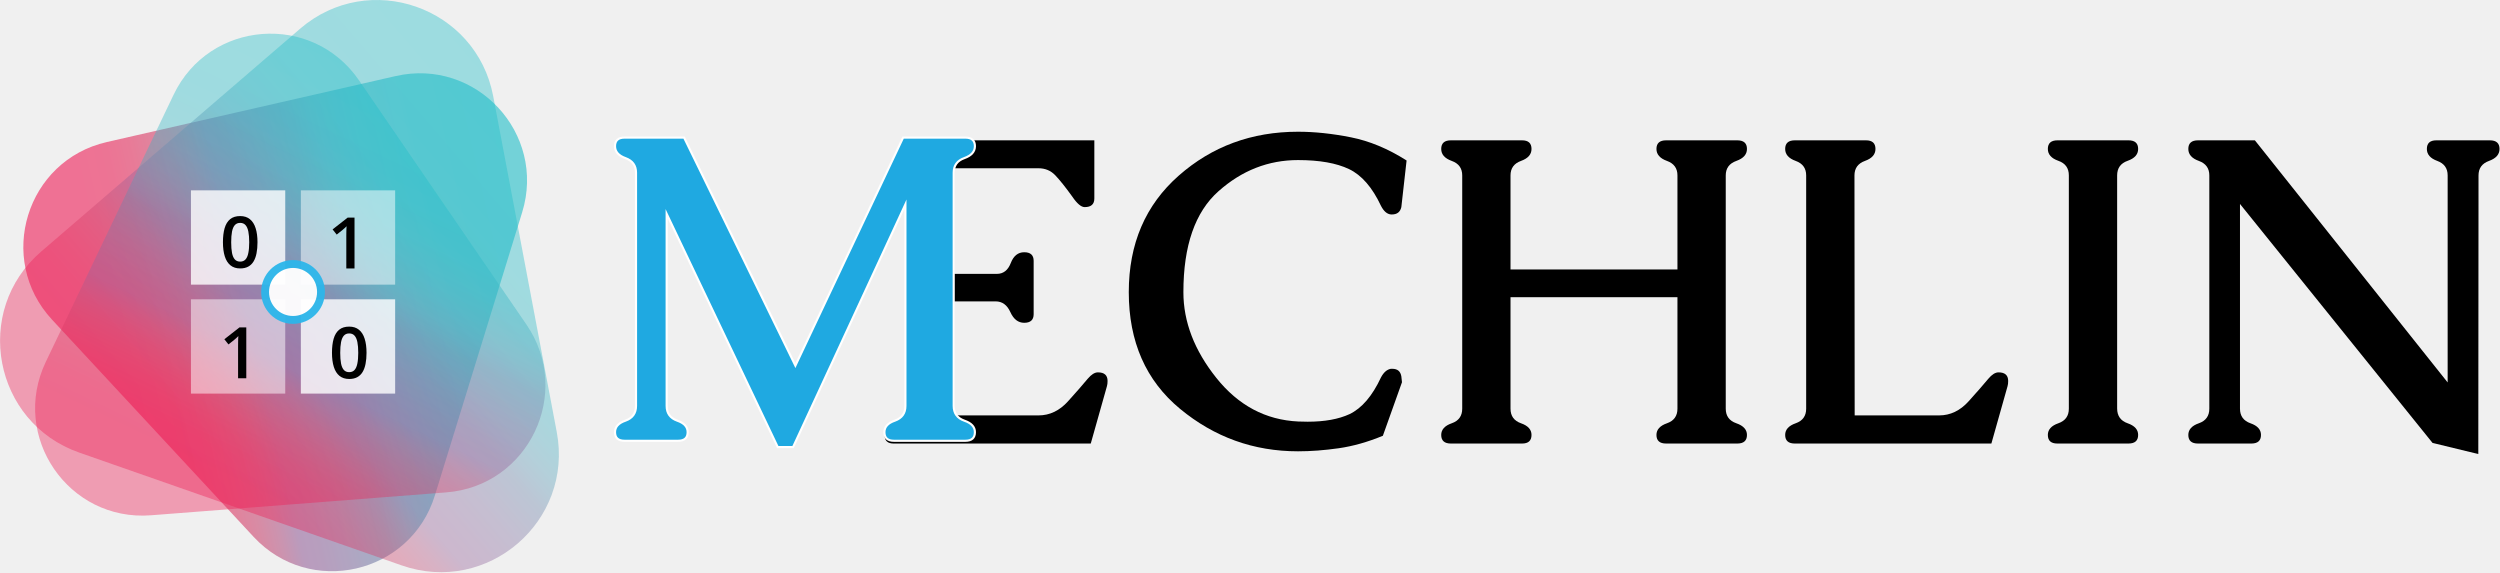
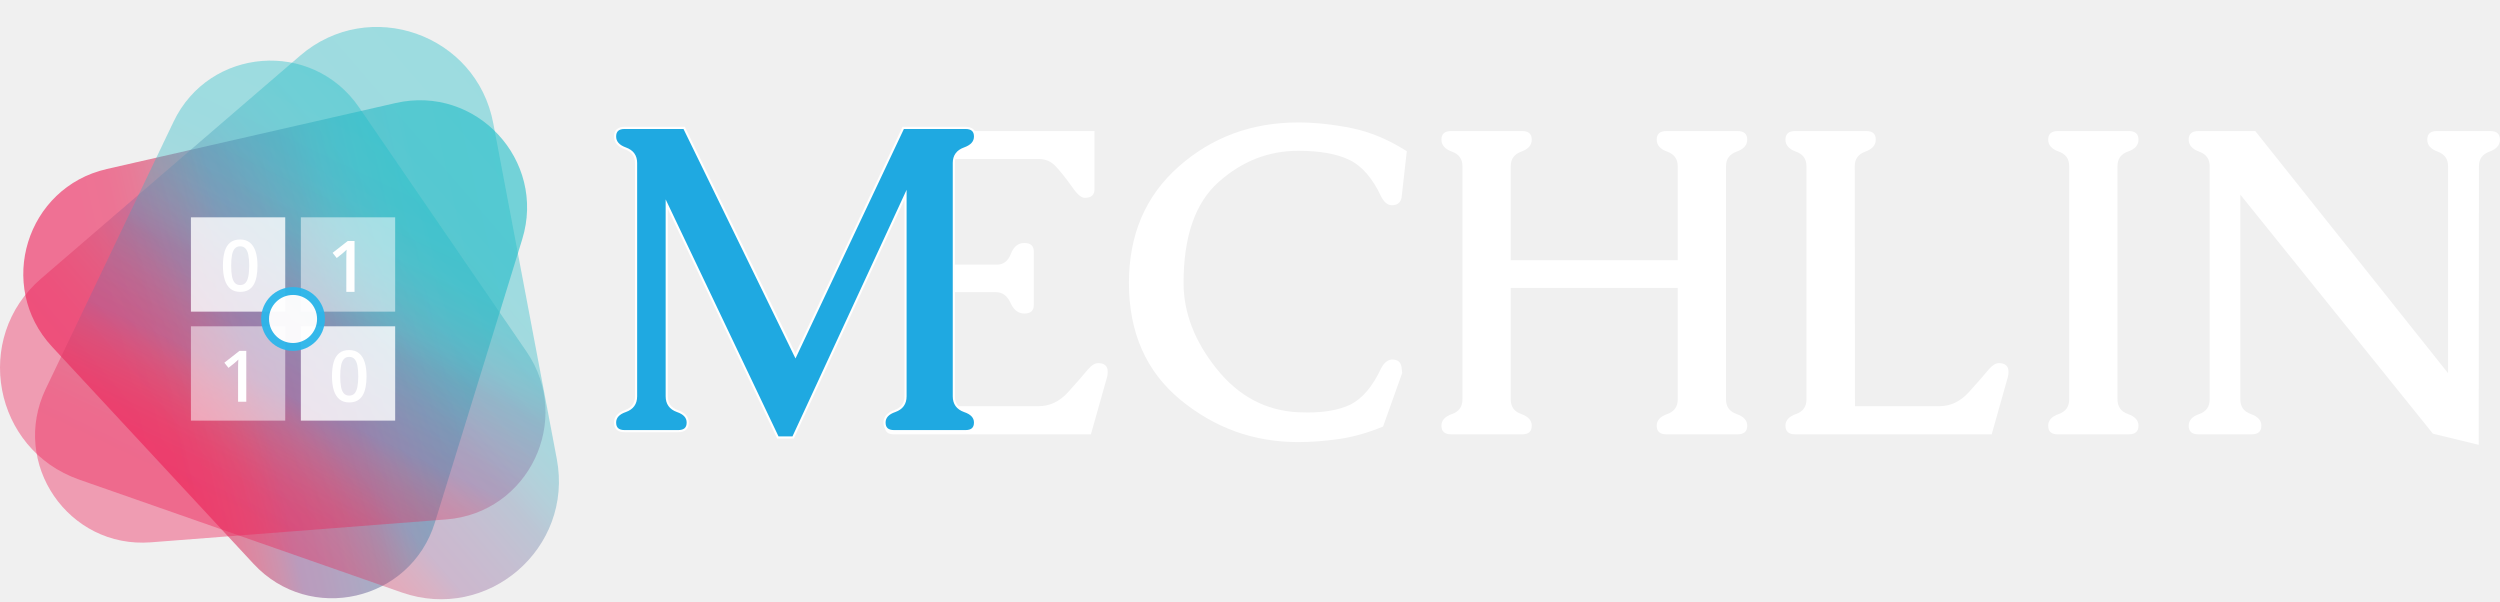
- <svg xmlns="http://www.w3.org/2000/svg" width="3493" height="800" viewBox="0 0 3493 800" fill="none">
-   <path opacity="0.6" d="M607.62 692.217L729.56 296.707C763.58 186.367 665.39 80.567 552.82 106.277L149.33 198.437C36.75 224.137 -5.78 362.067 72.78 446.707L354.34 750.067C432.88 834.697 573.6 802.557 607.62 692.217Z" fill="url(#paint0_linear_791_34)" />
-   <path opacity="0.4" d="M777.89 603.567L689.12 134.477C665.51 9.667 515.65 -42.763 419.37 40.087L57.51 351.507C-38.76 434.357 -9.24 590.367 110.65 632.317L561.28 789.987C681.17 831.937 801.51 728.367 777.89 603.567Z" fill="url(#paint1_linear_791_34)" />
-   <path opacity="0.4" d="M735.63 453.597L501.6 112.237C436.31 16.997 292.4 28.157 242.57 132.317L63.96 505.677C14.12 609.837 95.74 728.887 210.86 719.957L623.51 687.967C738.63 679.047 800.92 548.837 735.63 453.597Z" fill="url(#paint2_linear_791_34)" />
-   <path opacity="0.5" d="M398.54 418.187H266.79V549.937H398.54V418.187Z" fill="white" />
-   <path opacity="0.8" d="M552.1 418.187H420.35V549.937H552.1V418.187Z" fill="white" />
-   <path opacity="0.8" d="M398.54 265.947H266.79V397.697H398.54V265.947Z" fill="white" />
-   <path opacity="0.5" d="M552.1 265.947H420.35V397.697H552.1V265.947Z" fill="white" />
-   <path d="M359.773 338.496C359.773 344.233 359.319 349.37 358.412 353.908C357.537 358.413 356.143 362.237 354.231 365.381C352.318 368.525 349.822 370.924 346.743 372.577C343.664 374.23 339.937 375.056 335.561 375.056C330.084 375.056 325.562 373.614 321.997 370.729C318.432 367.812 315.79 363.631 314.072 358.186C312.354 352.708 311.495 346.145 311.495 338.496C311.495 330.847 312.273 324.299 313.829 318.854C315.417 313.377 317.978 309.179 321.511 306.262C325.044 303.345 329.727 301.887 335.561 301.887C341.071 301.887 345.609 303.345 349.174 306.262C352.772 309.147 355.43 313.328 357.148 318.806C358.898 324.251 359.773 330.814 359.773 338.496ZM323.018 338.496C323.018 344.492 323.407 349.5 324.185 353.519C324.995 357.538 326.324 360.552 328.171 362.562C330.019 364.539 332.482 365.527 335.561 365.527C338.64 365.527 341.104 364.539 342.951 362.562C344.799 360.584 346.128 357.586 346.938 353.567C347.781 349.548 348.202 344.524 348.202 338.496C348.202 332.532 347.797 327.541 346.986 323.521C346.176 319.502 344.847 316.488 343 314.479C341.152 312.437 338.673 311.416 335.561 311.416C332.45 311.416 329.97 312.437 328.123 314.479C326.308 316.488 324.995 319.502 324.185 323.521C323.407 327.541 323.018 332.532 323.018 338.496Z" fill="black" />
-   <path d="M512.113 492.95C512.113 498.687 511.66 503.824 510.752 508.362C509.877 512.867 508.483 516.692 506.571 519.835C504.659 522.979 502.163 525.378 499.084 527.031C496.005 528.684 492.277 529.51 487.902 529.51C482.424 529.51 477.903 528.068 474.337 525.183C470.772 522.266 468.13 518.085 466.413 512.64C464.695 507.162 463.836 500.599 463.836 492.95C463.836 485.301 464.614 478.753 466.169 473.308C467.758 467.831 470.318 463.633 473.851 460.716C477.384 457.799 482.067 456.341 487.902 456.341C493.412 456.341 497.949 457.799 501.515 460.716C505.112 463.601 507.77 467.782 509.488 473.26C511.238 478.705 512.113 485.268 512.113 492.95ZM475.358 492.95C475.358 498.946 475.747 503.954 476.525 507.973C477.335 511.992 478.664 515.006 480.512 517.016C482.359 518.993 484.822 519.981 487.902 519.981C490.981 519.981 493.444 518.993 495.292 517.016C497.139 515.039 498.468 512.04 499.278 508.021C500.121 504.002 500.542 498.978 500.542 492.95C500.542 486.986 500.137 481.995 499.327 477.976C498.516 473.956 497.188 470.942 495.34 468.933C493.493 466.891 491.013 465.87 487.902 465.87C484.79 465.87 482.311 466.891 480.463 468.933C478.648 470.942 477.335 473.956 476.525 477.976C475.747 481.995 475.358 486.986 475.358 492.95Z" fill="black" />
-   <path d="M495.337 375.078H483.863V329.329C483.863 327.805 483.88 326.282 483.912 324.759C483.945 323.235 483.977 321.744 484.009 320.286C484.074 318.827 484.155 317.434 484.252 316.105C483.572 316.85 482.729 317.66 481.724 318.536C480.752 319.411 479.715 320.318 478.613 321.258L470.445 327.773L464.708 320.529L485.808 303.999H495.337V375.078Z" fill="black" />
-   <path d="M344.117 528.539H332.643V482.79C332.643 481.266 332.659 479.743 332.691 478.22C332.724 476.696 332.756 475.205 332.789 473.747C332.853 472.288 332.934 470.895 333.032 469.566C332.351 470.311 331.508 471.121 330.504 471.997C329.531 472.872 328.494 473.779 327.392 474.719L319.224 481.234L313.487 473.99L334.587 457.46H344.117V528.539Z" fill="black" />
-   <path opacity="0.95" d="M409.44 446.997C431.012 446.997 448.5 429.509 448.5 407.937C448.5 386.365 431.012 368.877 409.44 368.877C387.868 368.877 370.38 386.365 370.38 407.937C370.38 429.509 387.868 446.997 409.44 446.997Z" fill="white" stroke="#2CB6EA" stroke-width="11" stroke-miterlimit="10" />
-   <path d="M1534 520.264C1529.5 520.264 1524.71 523.294 1519.62 529.354C1513.16 537.184 1504.02 547.644 1492.19 560.744C1480.35 573.854 1466.61 580.404 1450.97 580.404H1333.03V421.094H1391.12C1400.31 421.094 1407.15 426.084 1411.66 436.054C1416.16 446.024 1422.61 451.014 1431.02 451.014C1439.82 451.014 1444.22 447.004 1444.22 438.984V364.464C1444.22 356.444 1439.82 352.434 1431.02 352.434C1422.41 352.434 1416.15 357.474 1412.24 367.544C1408.33 377.624 1401.87 382.654 1392.88 382.654H1333.03V235.094H1450.97C1460.36 235.094 1468.18 238.374 1474.44 244.924C1480.7 251.484 1488.62 261.404 1498.2 274.704C1504.85 284.484 1510.62 289.374 1515.51 289.374C1524.5 289.374 1529.01 285.364 1529.01 277.344V196.074H1266.81C1264.2 203.694 1260.26 211.014 1256.3 217.864C1254.9 220.284 1253.44 222.744 1251.9 225.184C1260.79 228.744 1265.25 235.374 1265.25 245.064V571.014C1265.25 581.184 1260.36 587.984 1250.58 591.404C1240.8 594.824 1235.91 600.254 1235.91 607.684C1235.91 615.704 1240.11 619.714 1248.53 619.714H1524.02L1546.61 539.624C1547.2 537.674 1547.49 535.224 1547.49 532.294C1547.49 524.274 1542.99 520.264 1534 520.264Z" fill="black" />
-   <path d="M1813.59 630.574C1751.59 630.574 1696.68 610.824 1648.86 571.314C1601.04 531.804 1577.13 477.434 1577.13 408.194C1577.13 340.714 1600.35 286.494 1646.81 245.514C1693.26 204.544 1748.86 184.054 1813.6 184.054C1836.68 184.054 1861.27 186.644 1887.39 191.824C1913.5 197.004 1939.47 207.814 1965.28 224.244L1957.95 289.374C1956.38 296.224 1951.98 299.644 1944.75 299.644H1943.58C1938.1 299.254 1933.41 295.244 1929.5 287.614C1917.37 261.794 1902.51 244.684 1884.91 236.274C1867.31 227.864 1843.54 223.654 1813.62 223.654C1772.15 223.654 1735.09 238.174 1702.43 267.224C1669.76 296.264 1653.44 343.264 1653.44 408.194C1653.44 449.664 1668.79 489.604 1699.5 528.044C1730.2 566.474 1768.34 586.774 1813.92 588.924C1818.61 589.124 1823.01 589.214 1827.12 589.214C1850.78 589.214 1870.25 585.694 1885.5 578.654C1902.71 570.444 1917.38 553.324 1929.51 527.314C1933.22 520.274 1937.82 516.264 1943.3 515.284H1945.35C1952.58 515.284 1956.79 518.804 1957.96 525.844L1958.84 534.054L1932.14 608.864C1910.82 617.664 1890.19 623.484 1870.24 626.324C1850.26 629.154 1831.38 630.574 1813.59 630.574Z" fill="black" />
-   <path d="M2110.49 245.064V376.504H2343.73V245.064C2343.73 235.084 2338.84 228.344 2329.06 224.824C2319.28 221.304 2314.39 215.734 2314.39 208.104C2314.39 200.084 2318.89 196.074 2327.89 196.074H2427.35C2436.34 196.074 2440.85 200.084 2440.85 208.104C2440.85 215.734 2435.91 221.304 2426.03 224.824C2416.15 228.344 2411.21 235.094 2411.21 245.064V571.014C2411.21 581.184 2416.15 587.984 2426.03 591.404C2435.9 594.824 2440.85 600.254 2440.85 607.684C2440.85 615.704 2436.35 619.714 2427.35 619.714H2327.89C2318.89 619.714 2314.39 615.704 2314.39 607.684C2314.39 600.254 2319.28 594.824 2329.06 591.404C2338.84 587.984 2343.73 581.184 2343.73 571.014V415.224H2110.49V571.014C2110.49 581.184 2115.38 587.984 2125.16 591.404C2134.94 594.824 2139.83 600.254 2139.83 607.684C2139.83 615.704 2135.43 619.714 2126.63 619.714H2027.17C2018.17 619.714 2013.67 615.704 2013.67 607.684C2013.67 600.254 2018.56 594.824 2028.34 591.404C2038.12 587.984 2043.01 581.184 2043.01 571.014V245.064C2043.01 235.084 2038.12 228.344 2028.34 224.824C2018.56 221.304 2013.67 215.734 2013.67 208.104C2013.67 200.084 2018.17 196.074 2027.17 196.074H2126.63C2135.43 196.074 2139.83 200.084 2139.83 208.104C2139.83 215.734 2134.94 221.304 2125.16 224.824C2115.38 228.344 2110.49 235.094 2110.49 245.064Z" fill="black" />
-   <path d="M2591.35 580.404H2709.29C2724.94 580.404 2738.67 573.854 2750.51 560.744C2762.34 547.644 2771.49 537.174 2777.94 529.354C2783.02 523.294 2787.81 520.264 2792.32 520.264C2801.31 520.264 2805.82 524.274 2805.82 532.294C2805.82 535.224 2805.53 537.674 2804.94 539.624L2782.35 619.714H2507.74C2498.74 619.714 2494.24 615.704 2494.24 607.684C2494.24 600.254 2499.13 594.824 2508.91 591.404C2518.69 587.984 2523.58 581.184 2523.58 571.014V245.064C2523.58 235.084 2518.69 228.344 2508.91 224.824C2499.13 221.304 2494.24 215.734 2494.24 208.104C2494.24 200.084 2498.74 196.074 2507.74 196.074H2607.2C2616 196.074 2620.4 200.084 2620.4 208.104C2620.4 215.734 2615.51 221.304 2605.73 224.824C2595.95 228.344 2591.06 235.094 2591.06 245.064L2591.35 580.404Z" fill="black" />
-   <path d="M2958.07 245.064V570.714C2958.07 581.084 2962.96 587.974 2972.74 591.394C2982.52 594.814 2987.41 600.244 2987.41 607.674C2987.41 615.694 2982.91 619.704 2973.91 619.704H2874.45C2865.65 619.704 2861.25 615.694 2861.25 607.674C2861.25 600.244 2866.14 594.814 2875.92 591.394C2885.7 587.974 2890.59 581.174 2890.59 571.004V245.064C2890.59 234.894 2885.7 228.094 2875.92 224.674C2866.14 221.254 2861.25 215.724 2861.25 208.094C2861.25 200.074 2865.75 196.064 2874.75 196.064H2973.91C2982.9 196.064 2987.41 200.074 2987.41 208.094C2987.41 215.724 2982.52 221.254 2972.74 224.674C2962.96 228.104 2958.07 234.894 2958.07 245.064Z" fill="black" />
-   <path d="M3419.86 534.344V245.064C3419.86 235.084 3415.02 228.344 3405.34 224.824C3395.66 221.304 3390.82 215.734 3390.82 208.104C3390.82 200.084 3395.22 196.074 3404.02 196.074H3478.83C3487.82 196.074 3492.33 200.084 3492.33 208.104C3492.33 215.734 3487.44 221.304 3477.66 224.824C3467.88 228.344 3462.99 235.094 3462.99 245.064L3462.69 634.384L3398.73 618.834L3129.7 284.964V571.014C3129.7 581.184 3134.59 587.984 3144.37 591.404C3154.15 594.824 3159.04 600.254 3159.04 607.684C3159.04 615.704 3154.54 619.714 3145.54 619.714H3071.02C3062.02 619.714 3057.52 615.704 3057.52 607.684C3057.52 600.254 3062.41 594.824 3072.19 591.404C3081.97 587.984 3086.86 581.184 3086.86 571.014V245.064C3086.86 235.084 3081.97 228.344 3072.19 224.824C3062.41 221.304 3057.52 215.734 3057.52 208.104C3057.52 200.084 3062.02 196.074 3071.02 196.074H3150.53L3419.86 534.344Z" fill="black" />
-   <path d="M1332.52 241.218V567.166C1332.52 577.337 1337.41 584.182 1347.18 587.703C1357.16 591.028 1362.15 596.407 1362.15 603.839C1362.15 611.858 1357.65 615.868 1348.65 615.868H1249.19C1240.2 615.868 1235.7 611.858 1235.7 603.839C1235.7 596.407 1240.59 591.028 1250.37 587.703C1260.15 584.182 1265.04 577.337 1265.04 567.166V285.519L1108.08 624.669H1086.66L931.462 298.721V567.166C931.462 577.337 936.351 584.182 946.131 587.703C955.91 591.028 960.8 596.407 960.8 603.839C960.8 611.858 956.301 615.868 947.304 615.868H872.785C863.788 615.868 859.29 611.858 859.29 603.839C859.29 596.407 864.179 591.028 873.959 587.703C883.738 584.182 888.628 577.337 888.628 567.166V241.218C888.628 231.243 883.738 224.496 873.959 220.975C864.179 217.454 859.29 211.88 859.29 204.252C859.29 196.233 863.788 192.224 872.785 192.224H955.812L1111.31 510.837L1261.81 192.224H1348.65C1357.65 192.224 1362.15 196.233 1362.15 204.252C1362.15 211.88 1357.16 217.454 1347.18 220.975C1337.41 224.496 1332.52 231.243 1332.52 241.218Z" fill="#1FA9E1" />
-   <path d="M1347.18 587.703L1346.68 589.114L1346.69 589.12L1346.71 589.126L1347.18 587.703ZM1250.37 587.703L1250.85 589.123L1250.86 589.119L1250.88 589.114L1250.37 587.703ZM1265.04 285.519H1266.54V278.707L1263.68 284.889L1265.04 285.519ZM1108.08 624.669V626.169H1109.04L1109.44 625.299L1108.08 624.669ZM1086.66 624.669L1085.31 625.314L1085.71 626.169H1086.66V624.669ZM931.462 298.721L932.816 298.077L929.962 292.082V298.721H931.462ZM946.131 587.703L945.623 589.114L945.635 589.119L945.648 589.123L946.131 587.703ZM873.959 587.703L874.442 589.123L874.454 589.119L874.467 589.114L873.959 587.703ZM955.812 192.224L957.161 191.566L956.75 190.724H955.812V192.224ZM1111.31 510.837L1109.96 511.495L1111.33 514.302L1112.66 511.477L1111.31 510.837ZM1261.81 192.224V190.724H1260.86L1260.45 191.583L1261.81 192.224ZM1347.18 220.975L1346.69 219.561L1346.68 219.564L1347.18 220.975ZM1332.52 241.218H1331.02V567.166H1332.52H1334.02V241.218H1332.52ZM1332.52 567.166H1331.02C1331.02 572.497 1332.3 577.074 1334.96 580.8C1337.62 584.524 1341.57 587.275 1346.68 589.114L1347.18 587.703L1347.69 586.292C1343.02 584.61 1339.63 582.178 1337.4 579.056C1335.18 575.937 1334.02 572.005 1334.02 567.166H1332.52ZM1347.18 587.703L1346.71 589.126C1351.56 590.741 1355.04 592.809 1357.31 595.251C1359.54 597.659 1360.65 600.495 1360.65 603.839H1362.15H1363.65C1363.65 599.75 1362.26 596.182 1359.51 593.211C1356.78 590.274 1352.79 587.99 1347.66 586.28L1347.18 587.703ZM1362.15 603.839H1360.65C1360.65 607.57 1359.61 610.107 1357.78 611.741C1355.91 613.404 1352.96 614.368 1348.65 614.368V615.868V617.368C1353.34 617.368 1357.14 616.326 1359.77 613.98C1362.44 611.605 1363.65 608.127 1363.65 603.839H1362.15ZM1348.65 615.868V614.368H1249.19V615.868V617.368H1348.65V615.868ZM1249.19 615.868V614.368C1244.89 614.368 1241.94 613.404 1240.07 611.741C1238.24 610.107 1237.2 607.57 1237.2 603.839H1235.7H1234.2C1234.2 608.127 1235.41 611.605 1238.08 613.98C1240.71 616.326 1244.5 617.368 1249.19 617.368V615.868ZM1235.7 603.839H1237.2C1237.2 600.487 1238.29 597.646 1240.48 595.24C1242.69 592.801 1246.11 590.736 1250.85 589.123L1250.37 587.703L1249.89 586.283C1244.85 587.995 1240.93 590.282 1238.26 593.222C1235.55 596.194 1234.2 599.759 1234.2 603.839H1235.7ZM1250.37 587.703L1250.88 589.114C1255.98 587.275 1259.93 584.524 1262.59 580.8C1265.25 577.074 1266.54 572.497 1266.54 567.166H1265.04H1263.54C1263.54 572.005 1262.38 575.937 1260.15 579.056C1257.92 582.178 1254.53 584.61 1249.86 586.292L1250.37 587.703ZM1265.04 567.166H1266.54V285.519H1265.04H1263.54V567.166H1265.04ZM1265.04 285.519L1263.68 284.889L1106.72 624.039L1108.08 624.669L1109.44 625.299L1266.4 286.149L1265.04 285.519ZM1108.08 624.669V623.169H1086.66V624.669V626.169H1108.08V624.669ZM1086.66 624.669L1088.02 624.024L932.816 298.077L931.462 298.721L930.107 299.366L1085.31 625.314L1086.66 624.669ZM931.462 298.721H929.962V567.166H931.462H932.962V298.721H931.462ZM931.462 567.166H929.962C929.962 572.497 931.247 577.074 933.908 580.8C936.568 584.524 940.514 587.275 945.623 589.114L946.131 587.703L946.639 586.292C941.968 584.61 938.579 582.178 936.35 579.056C934.122 575.937 932.962 572.005 932.962 567.166H931.462ZM946.131 587.703L945.648 589.123C950.393 590.736 953.806 592.801 956.023 595.24C958.21 597.646 959.3 600.487 959.3 603.839H960.8H962.3C962.3 599.759 960.945 596.194 958.243 593.222C955.57 590.282 951.649 587.995 946.614 586.283L946.131 587.703ZM960.8 603.839H959.3C959.3 607.57 958.261 610.107 956.428 611.741C954.562 613.404 951.612 614.368 947.304 614.368V615.868V617.368C951.994 617.368 955.792 616.326 958.424 613.98C961.089 611.605 962.3 608.127 962.3 603.839H960.8ZM947.304 615.868V614.368H872.785V615.868V617.368H947.304V615.868ZM872.785 615.868V614.368C868.478 614.368 865.528 613.404 863.662 611.741C861.828 610.107 860.79 607.57 860.79 603.839H859.29H857.79C857.79 608.127 859 611.605 861.666 613.98C864.298 616.326 868.095 617.368 872.785 617.368V615.868ZM859.29 603.839H860.79C860.79 600.487 861.879 597.646 864.067 595.24C866.284 592.801 869.697 590.736 874.442 589.123L873.959 587.703L873.476 586.283C868.441 587.995 864.52 590.282 861.847 593.222C859.145 596.194 857.79 599.759 857.79 603.839H859.29ZM873.959 587.703L874.467 589.114C879.575 587.275 883.521 584.524 886.181 580.8C888.843 577.074 890.128 572.497 890.128 567.166H888.628H887.128C887.128 572.005 885.968 575.937 883.74 579.056C881.51 582.178 878.122 584.61 873.451 586.292L873.959 587.703ZM888.628 567.166H890.128V241.218H888.628H887.128V567.166H888.628ZM888.628 241.218H890.128C890.128 235.979 888.84 231.473 886.175 227.796C883.514 224.124 879.57 221.401 874.467 219.564L873.959 220.975L873.451 222.386C878.127 224.07 881.517 226.481 883.746 229.556C885.971 232.627 887.128 236.483 887.128 241.218H888.628ZM873.959 220.975L874.467 219.564C869.725 217.857 866.308 215.7 864.085 213.165C861.887 210.66 860.79 207.714 860.79 204.252H859.29H857.79C857.79 208.419 859.137 212.074 861.829 215.143C864.495 218.182 868.413 220.573 873.451 222.386L873.959 220.975ZM859.29 204.252H860.79C860.79 200.521 861.828 197.985 863.662 196.351C865.528 194.687 868.478 193.724 872.785 193.724V192.224V190.724C868.095 190.724 864.298 191.765 861.666 194.111C859 196.486 857.79 199.964 857.79 204.252H859.29ZM872.785 192.224V193.724H955.812V192.224V190.724H872.785V192.224ZM955.812 192.224L954.464 192.881L1109.96 511.495L1111.31 510.837L1112.65 510.179L957.161 191.566L955.812 192.224ZM1111.31 510.837L1112.66 511.477L1263.17 192.864L1261.81 192.224L1260.45 191.583L1109.95 510.196L1111.31 510.837ZM1261.81 192.224V193.724H1348.65V192.224V190.724H1261.81V192.224ZM1348.65 192.224V193.724C1352.96 193.724 1355.91 194.687 1357.78 196.351C1359.61 197.985 1360.65 200.521 1360.65 204.252H1362.15H1363.65C1363.65 199.964 1362.44 196.486 1359.77 194.111C1357.14 191.765 1353.34 190.724 1348.65 190.724V192.224ZM1362.15 204.252H1360.65C1360.65 207.705 1359.53 210.648 1357.29 213.154C1355.02 215.691 1351.53 217.851 1346.69 219.561L1347.18 220.975L1347.68 222.39C1352.82 220.578 1356.81 218.191 1359.52 215.154C1362.27 212.086 1363.65 208.427 1363.65 204.252H1362.15ZM1347.18 220.975L1346.68 219.564C1341.57 221.401 1337.63 224.124 1334.97 227.796C1332.3 231.473 1331.02 235.979 1331.02 241.218H1332.52H1334.02C1334.02 236.483 1335.17 232.627 1337.4 229.556C1339.63 226.481 1343.02 224.07 1347.69 222.386L1347.18 220.975Z" fill="white" />
+ <svg xmlns="http://www.w3.org/2000/svg" width="445" height="107" viewBox="0 0 445 107" fill="none">
+   <path opacity="0.6" d="M77.414 93L92.952 42.603C97.287 28.543 84.775 15.062 70.431 18.338L19.018 30.081C4.673 33.356 -0.747 50.931 9.264 61.716L45.141 100.371C55.148 111.155 73.079 107.06 77.414 93Z" fill="url(#paint0_linear_48_5687)" />
+   <path opacity="0.4" d="M99.111 81.704L87.799 21.931C84.791 6.028 65.695 -0.653 53.427 9.904L7.318 49.586C-4.949 60.143 -1.187 80.022 14.089 85.367L71.51 105.458C86.786 110.803 102.12 97.606 99.111 81.704Z" fill="url(#paint1_linear_48_5687)" />
+   <path opacity="0.4" d="M93.725 62.593L63.904 19.096C55.585 6.96 37.248 8.382 30.898 21.655L8.139 69.229C1.789 82.501 12.189 97.671 26.858 96.533L79.439 92.457C94.108 91.32 102.045 74.729 93.725 62.593Z" fill="url(#paint2_linear_48_5687)" />
+   <path opacity="0.5" d="M50.772 58.083H33.984V74.87H50.772V58.083Z" fill="white" />
+   <path opacity="0.8" d="M70.339 58.083H53.551V74.87H70.339V58.083Z" fill="white" />
+   <path opacity="0.8" d="M50.772 38.684H33.984V55.472H50.772V38.684Z" fill="white" />
+   <path opacity="0.5" d="M70.339 38.684H53.551V55.472H70.339V38.684Z" fill="white" />
+   <path d="M45.833 47.296C45.833 48.027 45.775 48.681 45.66 49.26C45.548 49.834 45.371 50.321 45.127 50.722C44.883 51.122 44.565 51.428 44.173 51.639C43.781 51.849 43.306 51.955 42.748 51.955C42.05 51.955 41.474 51.771 41.02 51.403C40.565 51.031 40.229 50.499 40.01 49.805C39.791 49.107 39.681 48.27 39.681 47.296C39.681 46.321 39.781 45.487 39.979 44.793C40.181 44.095 40.508 43.56 40.958 43.188C41.408 42.817 42.005 42.631 42.748 42.631C43.45 42.631 44.028 42.817 44.483 43.188C44.941 43.556 45.28 44.089 45.499 44.787C45.722 45.481 45.833 46.317 45.833 47.296ZM41.15 47.296C41.15 48.06 41.199 48.698 41.298 49.21C41.402 49.722 41.571 50.106 41.806 50.362C42.042 50.614 42.356 50.74 42.748 50.74C43.14 50.74 43.454 50.614 43.69 50.362C43.925 50.11 44.094 49.728 44.198 49.216C44.305 48.704 44.359 48.064 44.359 47.296C44.359 46.536 44.307 45.9 44.204 45.388C44.101 44.876 43.931 44.492 43.696 44.236C43.46 43.975 43.145 43.845 42.748 43.845C42.352 43.845 42.036 43.975 41.8 44.236C41.569 44.492 41.402 44.876 41.298 45.388C41.199 45.9 41.15 46.536 41.15 47.296Z" fill="white" />
+   <path d="M65.244 66.975C65.244 67.706 65.186 68.361 65.071 68.939C64.959 69.513 64.782 70 64.538 70.401C64.294 70.802 63.976 71.107 63.584 71.318C63.192 71.528 62.717 71.634 62.159 71.634C61.461 71.634 60.885 71.45 60.431 71.082C59.976 70.711 59.64 70.178 59.421 69.484C59.202 68.786 59.093 67.95 59.093 66.975C59.093 66 59.192 65.166 59.39 64.472C59.592 63.774 59.919 63.239 60.369 62.868C60.819 62.496 61.416 62.31 62.159 62.31C62.861 62.31 63.439 62.496 63.894 62.868C64.352 63.235 64.691 63.768 64.91 64.466C65.133 65.16 65.244 65.996 65.244 66.975ZM60.561 66.975C60.561 67.739 60.61 68.377 60.709 68.889C60.813 69.401 60.982 69.785 61.218 70.042C61.453 70.293 61.767 70.419 62.159 70.419C62.551 70.419 62.865 70.293 63.101 70.042C63.336 69.79 63.505 69.408 63.609 68.895C63.716 68.383 63.77 67.743 63.77 66.975C63.77 66.215 63.718 65.579 63.615 65.067C63.512 64.555 63.342 64.171 63.107 63.915C62.872 63.654 62.556 63.524 62.159 63.524C61.763 63.524 61.447 63.654 61.211 63.915C60.98 64.171 60.813 64.555 60.709 65.067C60.61 65.579 60.561 66.215 60.561 66.975Z" fill="white" />
+   <path d="M63.108 51.956H61.645V46.127C61.645 45.932 61.648 45.738 61.652 45.544C61.656 45.35 61.66 45.16 61.664 44.974C61.672 44.788 61.683 44.611 61.695 44.441C61.608 44.536 61.501 44.64 61.373 44.751C61.249 44.863 61.117 44.978 60.976 45.098L59.936 45.928L59.205 45.005L61.893 42.899H63.108V51.956Z" fill="white" />
+   <path d="M43.839 71.51H42.377V65.68C42.377 65.486 42.379 65.292 42.383 65.098C42.387 64.904 42.391 64.714 42.395 64.528C42.403 64.342 42.414 64.165 42.426 63.995C42.339 64.09 42.232 64.194 42.104 64.305C41.98 64.416 41.848 64.532 41.707 64.652L40.667 65.482L39.936 64.559L42.624 62.453H43.839V71.51Z" fill="white" />
+   <path opacity="0.95" d="M52.162 61.755C54.91 61.755 57.139 59.527 57.139 56.778C57.139 54.029 54.91 51.801 52.162 51.801C49.413 51.801 47.185 54.029 47.185 56.778C47.185 59.527 49.413 61.755 52.162 61.755Z" fill="white" stroke="#2CB6EA" stroke-width="1.402" stroke-miterlimit="10" />
+   <path d="M195.455 64.637C194.882 64.637 194.271 65.023 193.623 65.795C192.8 66.793 191.635 68.126 190.127 69.795C188.619 71.465 186.868 72.3 184.875 72.3H169.847V52H177.249C178.42 52 179.291 52.636 179.866 53.907C180.44 55.177 181.261 55.813 182.333 55.813C183.454 55.813 184.015 55.302 184.015 54.28V44.784C184.015 43.762 183.454 43.251 182.333 43.251C181.236 43.251 180.438 43.894 179.94 45.177C179.442 46.461 178.619 47.102 177.473 47.102H169.847V28.3H184.875C186.072 28.3 187.068 28.718 187.866 29.552C188.663 30.388 189.673 31.652 190.893 33.347C191.741 34.593 192.476 35.216 193.099 35.216C194.245 35.216 194.819 34.705 194.819 33.683V23.328H161.409C161.076 24.299 160.574 25.231 160.07 26.104C159.891 26.413 159.705 26.726 159.509 27.037C160.642 27.491 161.21 28.335 161.21 29.57V71.103C161.21 72.399 160.587 73.266 159.341 73.701C158.095 74.137 157.472 74.829 157.472 75.776C157.472 76.798 158.007 77.309 159.08 77.309H194.183L197.062 67.104C197.137 66.855 197.174 66.543 197.174 66.17C197.174 65.148 196.601 64.637 195.455 64.637Z" fill="white" />
+   <path d="M231.08 78.692C223.18 78.692 216.184 76.176 210.09 71.141C203.997 66.107 200.95 59.179 200.95 50.356C200.95 41.758 203.909 34.849 209.829 29.627C215.748 24.407 222.832 21.796 231.082 21.796C234.023 21.796 237.156 22.126 240.484 22.786C243.811 23.446 247.12 24.823 250.409 26.917L249.475 35.216C249.275 36.089 248.714 36.525 247.793 36.525H247.644C246.946 36.475 246.348 35.964 245.85 34.992C244.304 31.702 242.411 29.521 240.168 28.45C237.926 27.378 234.897 26.842 231.084 26.842C225.8 26.842 221.078 28.692 216.916 32.394C212.753 36.094 210.674 42.083 210.674 50.356C210.674 55.641 212.63 60.73 216.543 65.628C220.455 70.525 225.315 73.111 231.123 73.385C231.72 73.411 232.281 73.422 232.805 73.422C235.819 73.422 238.3 72.974 240.243 72.077C242.436 71.031 244.306 68.849 245.851 65.535C246.324 64.638 246.91 64.127 247.608 64.002H247.87C248.791 64.002 249.327 64.451 249.476 65.348L249.589 66.394L246.186 75.926C243.47 77.047 240.841 77.789 238.299 78.151C235.753 78.512 233.347 78.692 231.08 78.692Z" fill="white" />
+   <path d="M268.913 29.57V46.319H298.633V29.57C298.633 28.298 298.01 27.44 296.763 26.991C295.517 26.543 294.894 25.833 294.894 24.86C294.894 23.839 295.468 23.328 296.614 23.328H309.288C310.433 23.328 311.008 23.839 311.008 24.86C311.008 25.833 310.379 26.543 309.12 26.991C307.861 27.44 307.231 28.3 307.231 29.57V71.103C307.231 72.399 307.861 73.266 309.12 73.701C310.377 74.137 311.008 74.829 311.008 75.776C311.008 76.798 310.435 77.309 309.288 77.309H296.614C295.468 77.309 294.894 76.798 294.894 75.776C294.894 74.829 295.517 74.137 296.763 73.701C298.01 73.266 298.633 72.399 298.633 71.103V51.252H268.913V71.103C268.913 72.399 269.536 73.266 270.782 73.701C272.028 74.137 272.651 74.829 272.651 75.776C272.651 76.798 272.091 77.309 270.969 77.309H258.296C257.149 77.309 256.576 76.798 256.576 75.776C256.576 74.829 257.199 74.137 258.445 73.701C259.691 73.266 260.314 72.399 260.314 71.103V29.57C260.314 28.298 259.691 27.44 258.445 26.991C257.199 26.543 256.576 25.833 256.576 24.86C256.576 23.839 257.149 23.328 258.296 23.328H270.969C272.091 23.328 272.651 23.839 272.651 24.86C272.651 25.833 272.028 26.543 270.782 26.991C269.536 27.44 268.913 28.3 268.913 29.57Z" fill="white" />
+   <path d="M330.185 72.3H345.213C347.208 72.3 348.957 71.465 350.466 69.795C351.973 68.126 353.139 66.791 353.961 65.795C354.608 65.023 355.219 64.637 355.793 64.637C356.939 64.637 357.514 65.148 357.514 66.17C357.514 66.543 357.477 66.855 357.401 67.104L354.523 77.309H319.531C318.385 77.309 317.811 76.798 317.811 75.776C317.811 74.829 318.434 74.137 319.681 73.701C320.927 73.266 321.55 72.399 321.55 71.103V29.57C321.55 28.298 320.927 27.44 319.681 26.991C318.434 26.543 317.811 25.833 317.811 24.86C317.811 23.839 318.385 23.328 319.531 23.328H332.205C333.326 23.328 333.887 23.839 333.887 24.86C333.887 25.833 333.264 26.543 332.018 26.991C330.771 27.44 330.148 28.3 330.148 29.57L330.185 72.3Z" fill="white" />
+   <path d="M376.913 29.571V71.066C376.913 72.388 377.537 73.266 378.783 73.701C380.029 74.137 380.652 74.829 380.652 75.776C380.652 76.798 380.079 77.309 378.932 77.309H366.258C365.137 77.309 364.576 76.798 364.576 75.776C364.576 74.829 365.2 74.137 366.446 73.701C367.692 73.266 368.315 72.399 368.315 71.103V29.571C368.315 28.275 367.692 27.409 366.446 26.973C365.2 26.537 364.576 25.833 364.576 24.86C364.576 23.839 365.15 23.328 366.297 23.328H378.932C380.077 23.328 380.652 23.839 380.652 24.86C380.652 25.833 380.029 26.537 378.783 26.973C377.537 27.41 376.913 28.275 376.913 29.571Z" fill="white" />
+   <path d="M435.756 66.431V29.57C435.756 28.298 435.139 27.44 433.906 26.991C432.672 26.543 432.055 25.833 432.055 24.86C432.055 23.839 432.616 23.328 433.737 23.328H443.27C444.415 23.328 444.99 23.839 444.99 24.86C444.99 25.833 444.367 26.543 443.121 26.991C441.874 27.44 441.251 28.3 441.251 29.57L441.213 79.178L433.063 77.197L398.783 34.654V71.103C398.783 72.399 399.406 73.266 400.652 73.701C401.898 74.137 402.521 74.829 402.521 75.776C402.521 76.798 401.948 77.309 400.801 77.309H391.306C390.159 77.309 389.585 76.798 389.585 75.776C389.585 74.829 390.209 74.137 391.455 73.701C392.701 73.266 393.324 72.399 393.324 71.103V29.57C393.324 28.298 392.701 27.44 391.455 26.991C390.209 26.543 389.585 25.833 389.585 24.86C389.585 23.839 390.159 23.328 391.306 23.328H401.437L435.756 66.431Z" fill="white" />
+   <path d="M169.781 29.009V70.541C169.781 71.838 170.404 72.71 171.651 73.158C172.922 73.582 173.557 74.267 173.557 75.215C173.557 76.236 172.984 76.747 171.837 76.747H159.164C158.018 76.747 157.445 76.236 157.445 75.215C157.445 74.267 158.068 73.582 159.314 73.158C160.56 72.71 161.183 71.838 161.183 70.541V34.653L141.183 77.869H138.454L118.678 36.336V70.541C118.678 71.838 119.301 72.71 120.547 73.158C121.793 73.582 122.416 74.267 122.416 75.215C122.416 76.236 121.843 76.747 120.697 76.747H111.201C110.055 76.747 109.482 76.236 109.482 75.215C109.482 74.267 110.105 73.582 111.351 73.158C112.597 72.71 113.22 71.838 113.22 70.541V29.009C113.22 27.737 112.597 26.878 111.351 26.429C110.105 25.98 109.482 25.27 109.482 24.298C109.482 23.276 110.055 22.765 111.201 22.765H121.781L141.594 63.364L160.772 22.765H171.837C172.984 22.765 173.557 23.276 173.557 24.298C173.557 25.27 172.922 25.98 171.651 26.429C170.404 26.878 169.781 27.737 169.781 29.009Z" fill="#1FA9E1" />
+   <path d="M171.651 73.158L171.586 73.338L171.59 73.34L171.651 73.158ZM159.314 73.158L159.375 73.339L159.379 73.338L159.314 73.158ZM161.183 34.653H161.374V33.785L161.01 34.573L161.183 34.653ZM141.183 77.869V78.06H141.305L141.356 77.949L141.183 77.869ZM138.454 77.869L138.281 77.951L138.333 78.06H138.454V77.869ZM118.678 36.336L118.851 36.254L118.487 35.49V36.336H118.678ZM120.547 73.158L120.483 73.338L120.486 73.339L120.547 73.158ZM111.351 73.158L111.412 73.339L111.416 73.338L111.351 73.158ZM111.351 26.429L111.286 26.609L111.351 26.429ZM121.781 22.765L121.953 22.682L121.9 22.574H121.781V22.765ZM141.594 63.364L141.422 63.448L141.597 63.805L141.767 63.446L141.594 63.364ZM160.772 22.765V22.574H160.651L160.599 22.684L160.772 22.765ZM171.651 26.429L171.587 26.249L171.586 26.249L171.651 26.429ZM169.781 29.009H169.59V70.541H169.781H169.972V29.009H169.781ZM169.781 70.541H169.59C169.59 71.221 169.754 71.804 170.093 72.279C170.432 72.753 170.935 73.104 171.586 73.338L171.651 73.158L171.715 72.978C171.12 72.764 170.688 72.454 170.404 72.057C170.12 71.659 169.972 71.158 169.972 70.541H169.781ZM171.651 73.158L171.59 73.34C172.208 73.546 172.652 73.809 172.94 74.12C173.225 74.427 173.366 74.788 173.366 75.215H173.557H173.748C173.748 74.693 173.572 74.239 173.221 73.86C172.874 73.486 172.365 73.195 171.711 72.977L171.651 73.158ZM173.557 75.215H173.366C173.366 75.69 173.234 76.013 173 76.221C172.762 76.433 172.386 76.556 171.837 76.556V76.747V76.938C172.435 76.938 172.919 76.806 173.254 76.507C173.594 76.204 173.748 75.761 173.748 75.215H173.557ZM171.837 76.747V76.556H159.164V76.747V76.938H171.837V76.747ZM159.164 76.747V76.556C158.616 76.556 158.24 76.433 158.002 76.221C157.768 76.013 157.636 75.69 157.636 75.215H157.445H157.254C157.254 75.761 157.408 76.204 157.748 76.507C158.083 76.806 158.567 76.938 159.164 76.938V76.747ZM157.445 75.215H157.636C157.636 74.787 157.775 74.425 158.054 74.119C158.336 73.808 158.771 73.545 159.375 73.339L159.314 73.158L159.252 72.977C158.611 73.195 158.111 73.487 157.771 73.862C157.426 74.24 157.254 74.695 157.254 75.215H157.445ZM159.314 73.158L159.379 73.338C160.03 73.104 160.532 72.753 160.871 72.279C161.211 71.804 161.374 71.221 161.374 70.541H161.183H160.992C160.992 71.158 160.844 71.659 160.56 72.057C160.276 72.454 159.844 72.764 159.249 72.978L159.314 73.158ZM161.183 70.541H161.374V34.653H161.183H160.992V70.541H161.183ZM161.183 34.653L161.01 34.573L141.01 77.788L141.183 77.869L141.356 77.949L161.357 34.734L161.183 34.653ZM141.183 77.869V77.678H138.454V77.869V78.06H141.183V77.869ZM138.454 77.869L138.627 77.787L118.851 36.254L118.678 36.336L118.506 36.418L138.281 77.951L138.454 77.869ZM118.678 36.336H118.487V70.541H118.678H118.869V36.336H118.678ZM118.678 70.541H118.487C118.487 71.221 118.651 71.804 118.99 72.279C119.329 72.753 119.832 73.104 120.483 73.338L120.547 73.158L120.612 72.978C120.017 72.764 119.585 72.454 119.301 72.057C119.017 71.659 118.869 71.158 118.869 70.541H118.678ZM120.547 73.158L120.486 73.339C121.09 73.545 121.525 73.808 121.808 74.119C122.087 74.425 122.225 74.787 122.225 75.215H122.416H122.608C122.608 74.695 122.435 74.24 122.091 73.862C121.75 73.487 121.25 73.195 120.609 72.977L120.547 73.158ZM122.416 75.215H122.225C122.225 75.69 122.093 76.013 121.859 76.221C121.622 76.433 121.246 76.556 120.697 76.556V76.747V76.938C121.294 76.938 121.778 76.806 122.114 76.507C122.453 76.204 122.608 75.761 122.608 75.215H122.416ZM120.697 76.747V76.556H111.201V76.747V76.938H120.697V76.747ZM111.201 76.747V76.556C110.653 76.556 110.277 76.433 110.039 76.221C109.805 76.013 109.673 75.69 109.673 75.215H109.482H109.291C109.291 75.761 109.445 76.204 109.785 76.507C110.12 76.806 110.604 76.938 111.201 76.938V76.747ZM109.482 75.215H109.673C109.673 74.787 109.812 74.425 110.091 74.119C110.373 73.808 110.808 73.545 111.412 73.339L111.351 73.158L111.289 72.977C110.648 73.195 110.148 73.487 109.808 73.862C109.463 74.24 109.291 74.695 109.291 75.215H109.482ZM111.351 73.158L111.416 73.338C112.067 73.104 112.569 72.753 112.908 72.279C113.248 71.804 113.411 71.221 113.411 70.541H113.22H113.029C113.029 71.158 112.881 71.659 112.597 72.057C112.313 72.454 111.881 72.764 111.286 72.978L111.351 73.158ZM113.22 70.541H113.411V29.009H113.22H113.029V70.541H113.22ZM113.22 29.009H113.411C113.411 28.341 113.247 27.767 112.908 27.298C112.569 26.83 112.066 26.483 111.416 26.249L111.351 26.429L111.286 26.609C111.882 26.823 112.314 27.131 112.598 27.523C112.882 27.914 113.029 28.405 113.029 29.009H113.22ZM111.351 26.429L111.416 26.249C110.812 26.032 110.376 25.757 110.093 25.434C109.813 25.115 109.673 24.739 109.673 24.298H109.482H109.291C109.291 24.829 109.462 25.295 109.805 25.686C110.145 26.073 110.644 26.378 111.286 26.609L111.351 26.429ZM109.482 24.298H109.673C109.673 23.823 109.805 23.5 110.039 23.291C110.277 23.079 110.653 22.957 111.201 22.957V22.765V22.574C110.604 22.574 110.12 22.707 109.785 23.006C109.445 23.309 109.291 23.752 109.291 24.298H109.482ZM111.201 22.765V22.957H121.781V22.765V22.574H111.201V22.765ZM121.781 22.765L121.609 22.849L141.422 63.448L141.594 63.364L141.766 63.28L121.953 22.682L121.781 22.765ZM141.594 63.364L141.767 63.446L160.945 22.847L160.772 22.765L160.599 22.684L141.421 63.282L141.594 63.364ZM160.772 22.765V22.957H171.837V22.765V22.574H160.772V22.765ZM171.837 22.765V22.957C172.386 22.957 172.762 23.079 173 23.291C173.234 23.5 173.366 23.823 173.366 24.298H173.557H173.748C173.748 23.752 173.594 23.309 173.254 23.006C172.919 22.707 172.435 22.574 171.837 22.574V22.765ZM173.557 24.298H173.366C173.366 24.738 173.224 25.113 172.938 25.432C172.649 25.756 172.204 26.031 171.587 26.249L171.651 26.429L171.714 26.609C172.368 26.378 172.877 26.074 173.223 25.687C173.573 25.296 173.748 24.83 173.748 24.298H173.557ZM171.651 26.429L171.586 26.249C170.936 26.483 170.433 26.83 170.094 27.298C169.754 27.767 169.59 28.341 169.59 29.009H169.781H169.972C169.972 28.405 170.12 27.914 170.403 27.523C170.687 27.131 171.119 26.823 171.715 26.609L171.651 26.429Z" fill="white" />
  <defs>
-     <linearGradient id="paint0_linear_791_34" x1="772.537" y1="393.822" x2="76.134" y2="552.904" gradientUnits="userSpaceOnUse">
+     <linearGradient id="paint0_linear_48_5687" x1="98.428" y1="54.978" x2="9.691" y2="75.248" gradientUnits="userSpaceOnUse">
      <stop stop-color="#1FBEC8" />
      <stop offset="0.19" stop-color="#25BCC7" />
      <stop offset="0.259" stop-color="#30B8C5" />
      <stop offset="0.308" stop-color="#3DB2C2" />
      <stop offset="0.347" stop-color="#4AAABE" />
      <stop offset="0.381" stop-color="#58A0B9" />
      <stop offset="0.41" stop-color="#6492B2" />
      <stop offset="0.431" stop-color="#6D86AB" />
      <stop offset="0.502" stop-color="#8574A3" />
      <stop offset="0.56" stop-color="#91689D" />
      <stop offset="0.596" stop-color="#96639B" />
      <stop offset="0.598" stop-color="#976299" />
      <stop offset="0.632" stop-color="#B35684" />
      <stop offset="0.668" stop-color="#C84872" />
      <stop offset="0.707" stop-color="#D83A65" />
      <stop offset="0.748" stop-color="#E32C5C" />
      <stop offset="0.795" stop-color="#EA2157" />
      <stop offset="0.858" stop-color="#EE1D56" />
      <stop offset="0.995" stop-color="#EE1D56" />
      <stop offset="1" stop-color="#EE1D56" />
    </linearGradient>
-     <linearGradient id="paint1_linear_791_34" x1="787.066" y1="214.016" x2="174.67" y2="741.016" gradientUnits="userSpaceOnUse">
+     <linearGradient id="paint1_linear_48_5687" x1="100.28" y1="32.066" x2="22.247" y2="99.218" gradientUnits="userSpaceOnUse">
      <stop stop-color="#1FBEC8" />
      <stop offset="0.19" stop-color="#25BCC7" />
      <stop offset="0.259" stop-color="#30B8C5" />
      <stop offset="0.308" stop-color="#3DB2C2" />
      <stop offset="0.347" stop-color="#4AAABE" />
      <stop offset="0.381" stop-color="#58A0B9" />
      <stop offset="0.41" stop-color="#6492B2" />
      <stop offset="0.431" stop-color="#6D86AB" />
      <stop offset="0.502" stop-color="#8574A3" />
      <stop offset="0.56" stop-color="#91689D" />
      <stop offset="0.596" stop-color="#96639B" />
      <stop offset="0.598" stop-color="#976299" />
      <stop offset="0.632" stop-color="#B35684" />
      <stop offset="0.668" stop-color="#C84872" />
      <stop offset="0.707" stop-color="#D83A65" />
      <stop offset="0.748" stop-color="#E32C5C" />
      <stop offset="0.795" stop-color="#EA2157" />
      <stop offset="0.858" stop-color="#EE1D56" />
      <stop offset="0.995" stop-color="#EE1D56" />
      <stop offset="1" stop-color="#EE1D56" />
    </linearGradient>
-     <linearGradient id="paint2_linear_791_34" x1="604.341" y1="138.86" x2="296.035" y2="783.26" gradientUnits="userSpaceOnUse">
+     <linearGradient id="paint2_linear_48_5687" x1="76.996" y1="22.488" x2="37.711" y2="104.599" gradientUnits="userSpaceOnUse">
      <stop stop-color="#1FBEC8" />
      <stop offset="0.19" stop-color="#25BCC7" />
      <stop offset="0.259" stop-color="#30B8C5" />
      <stop offset="0.308" stop-color="#3DB2C2" />
      <stop offset="0.347" stop-color="#4AAABE" />
      <stop offset="0.381" stop-color="#58A0B9" />
      <stop offset="0.41" stop-color="#6492B2" />
      <stop offset="0.431" stop-color="#6D86AB" />
      <stop offset="0.502" stop-color="#8574A3" />
      <stop offset="0.56" stop-color="#91689D" />
      <stop offset="0.596" stop-color="#96639B" />
      <stop offset="0.598" stop-color="#976299" />
      <stop offset="0.632" stop-color="#B35684" />
      <stop offset="0.668" stop-color="#C84872" />
      <stop offset="0.707" stop-color="#D83A65" />
      <stop offset="0.748" stop-color="#E32C5C" />
      <stop offset="0.795" stop-color="#EA2157" />
      <stop offset="0.858" stop-color="#EE1D56" />
      <stop offset="0.995" stop-color="#EE1D56" />
      <stop offset="1" stop-color="#EE1D56" />
    </linearGradient>
  </defs>
</svg>
